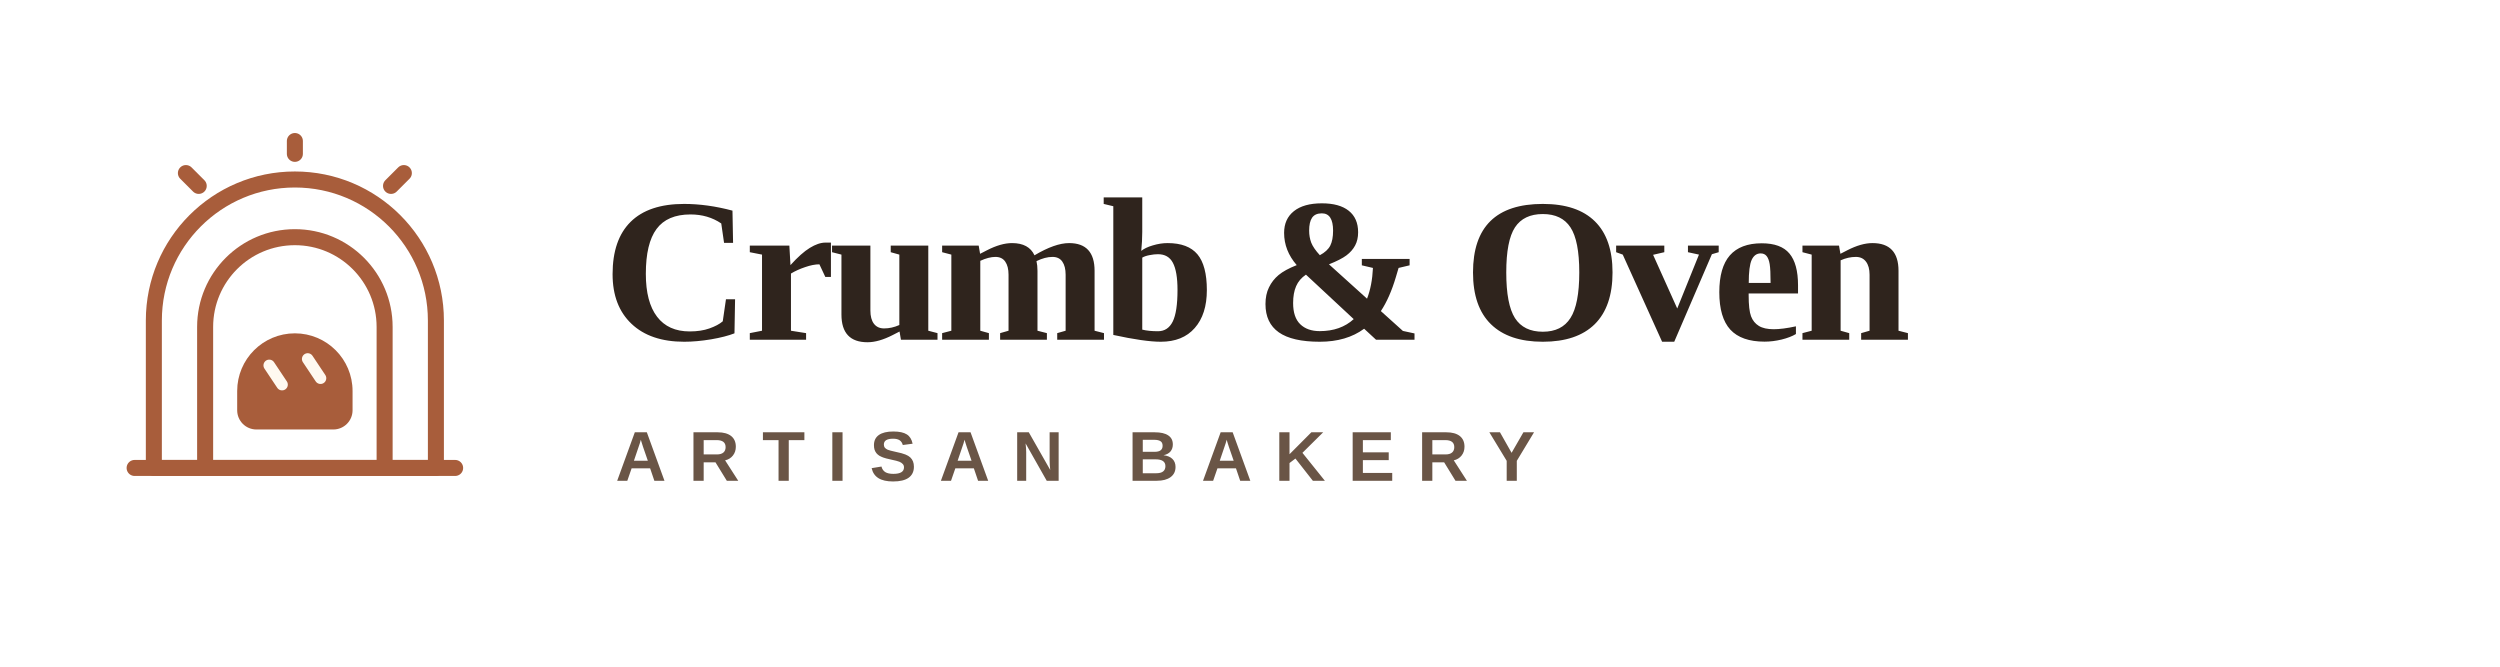
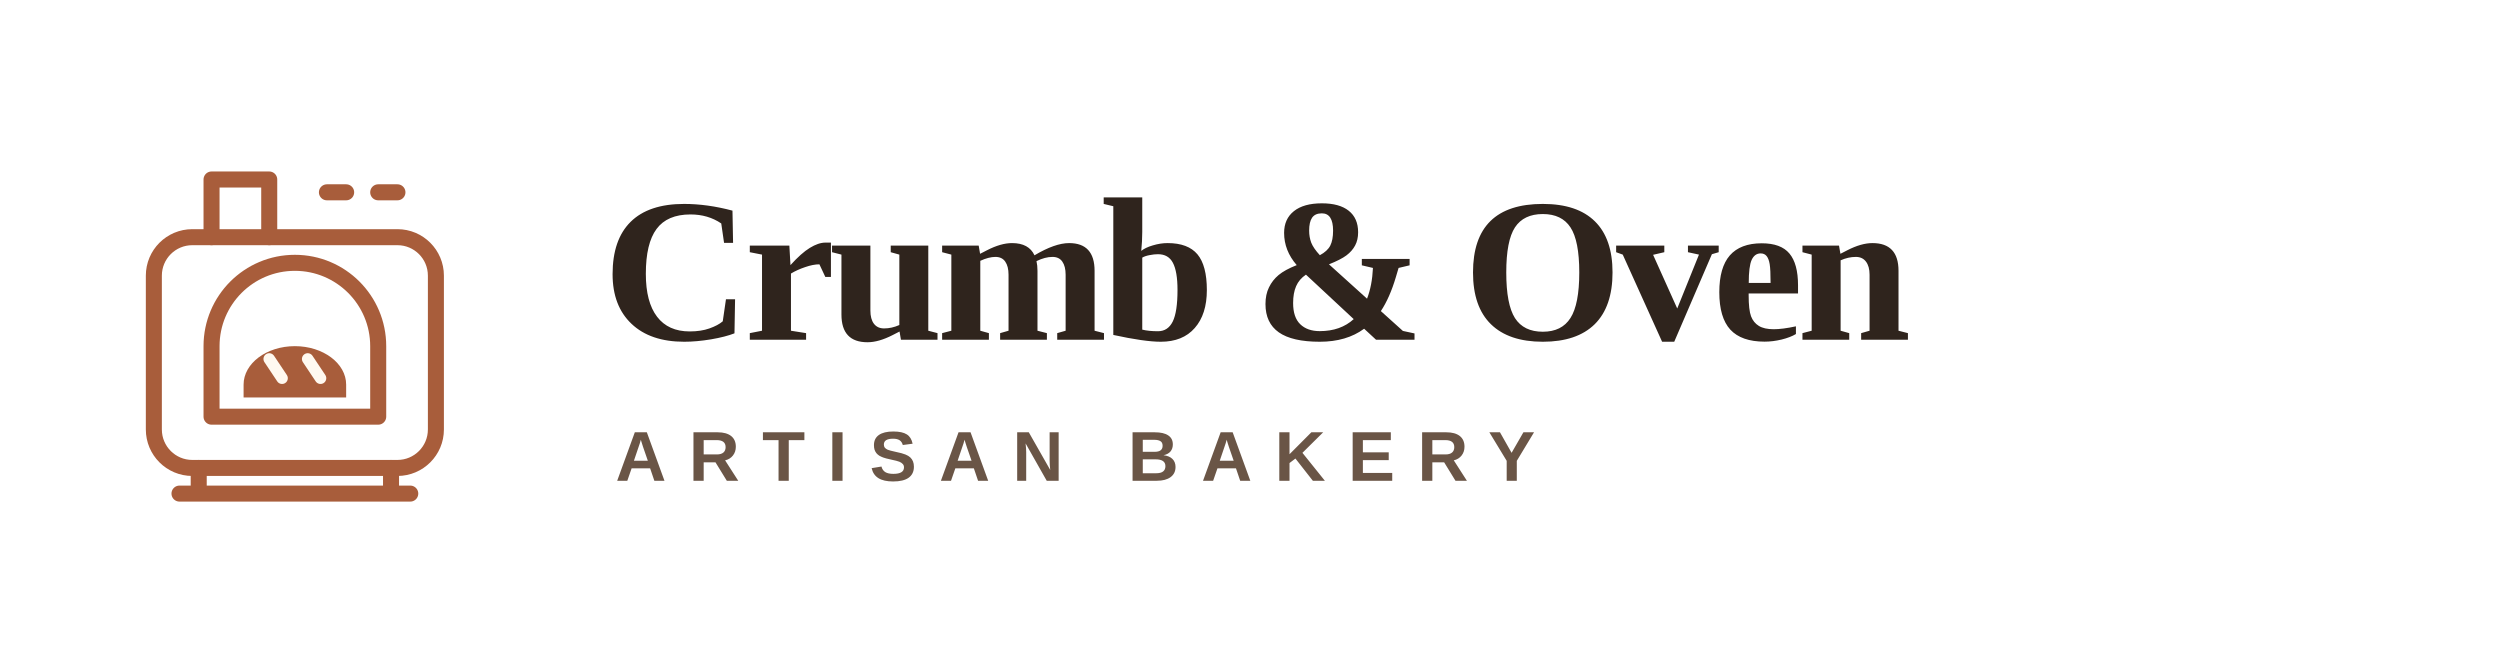
<svg xmlns="http://www.w3.org/2000/svg" width="390" height="104" viewBox="0 0 390 104">
-   <g transform="translate(14 19)" fill="none" stroke="#a85d3b" stroke-width="2.5" stroke-linecap="round" stroke-linejoin="round">
-     <path d="M10 54V31a22 22 0 0 1 44 0v23H10Z" />
-     <path d="M18 54V32a14 14 0 0 1 28 0v22M7 54h50" />
-     <path d="M23 45v-3a9 9 0 0 1 18 0v3a3 3 0 0 1-3 3H26a3 3 0 0 1-3-3Z" fill="#a85d3b" stroke="none" />
-     <path d="m28 38 2 3m4-4 2 3" stroke="#fff9f0" stroke-width="1.8" />
-     <path d="M32 3v2M15 8l2 2M49 8l-2 2" />
+   <g transform="translate(14 19)" color="#a85d3b">
+     <g fill="none" stroke="currentColor" stroke-width="2.5" stroke-linecap="round" stroke-linejoin="round">
+       <rect x="10" y="18" width="44" height="36" rx="6" />
+       <path d="M19 18V9h9v9M14 58h36M17 54v4m30-4v4" />
+       <path d="M19 46V35a13 13 0 0 1 26 0v11Z" />
+       <path d="M24 43v-2a8 6 0 0 1 16 0v2Z" fill="currentColor" stroke="none" />
+       <path d="m28 37 2 3m4-3 2 3" stroke="#fff9f0" stroke-width="1.8" />
+       <path d="M37 11h3m5 0h3" />
+     </g>
  </g>
  <text x="94" y="53" fill="#2f241d" font-family="Georgia, 'Times New Roman', serif" font-size="32" font-weight="700" letter-spacing="-1">Crumb &amp; Oven</text>
  <text x="96" y="75" fill="#6a5546" font-family="Arial, sans-serif" font-size="11" font-weight="600" letter-spacing="3.5">ARTISAN BAKERY</text>
</svg>
